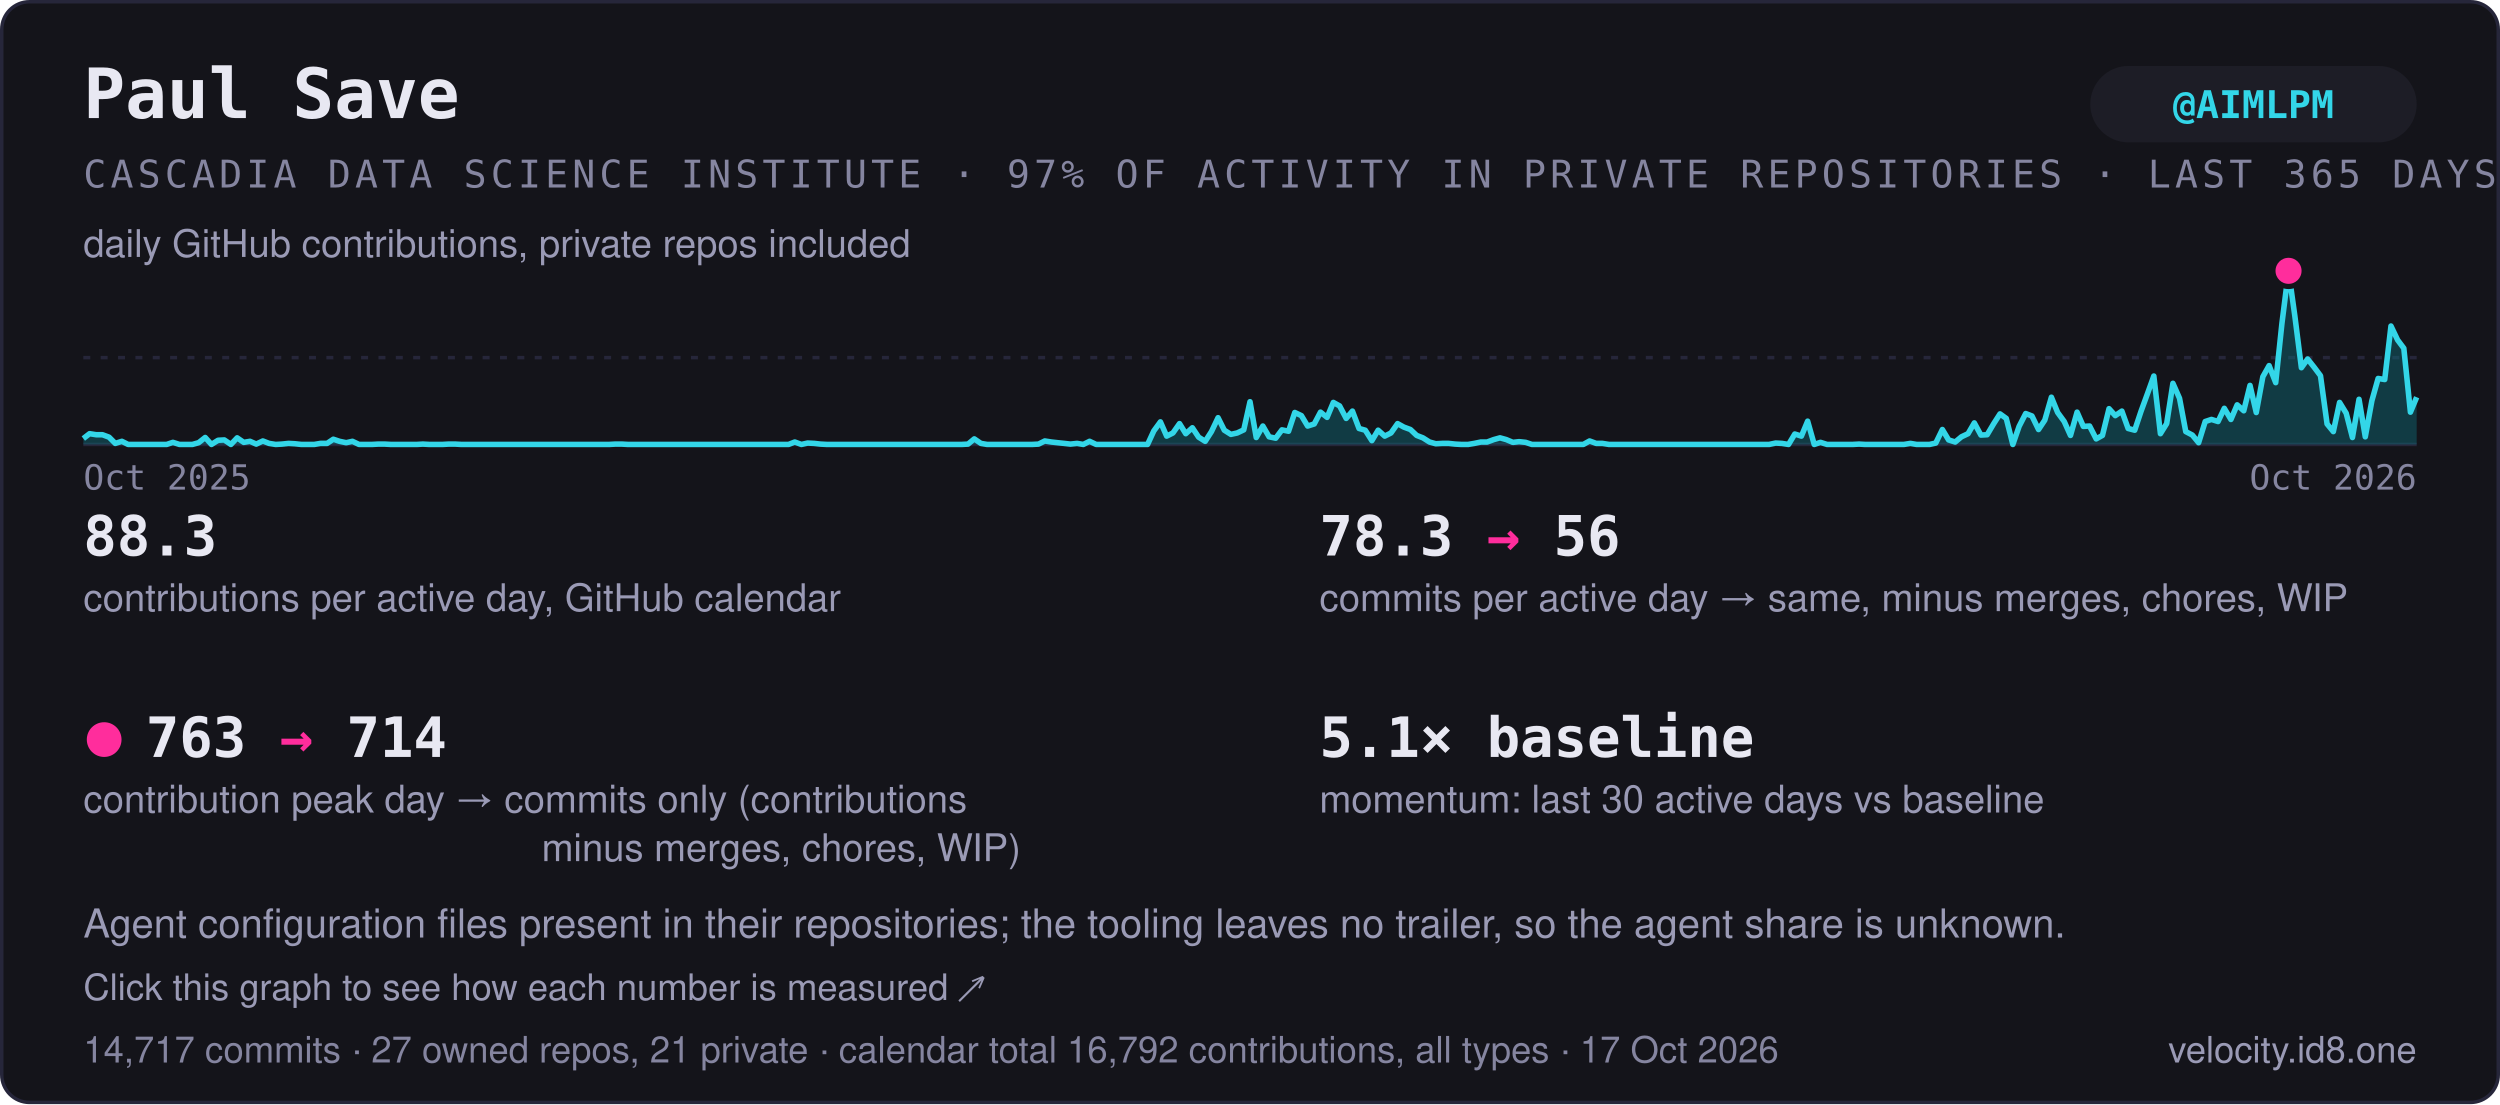
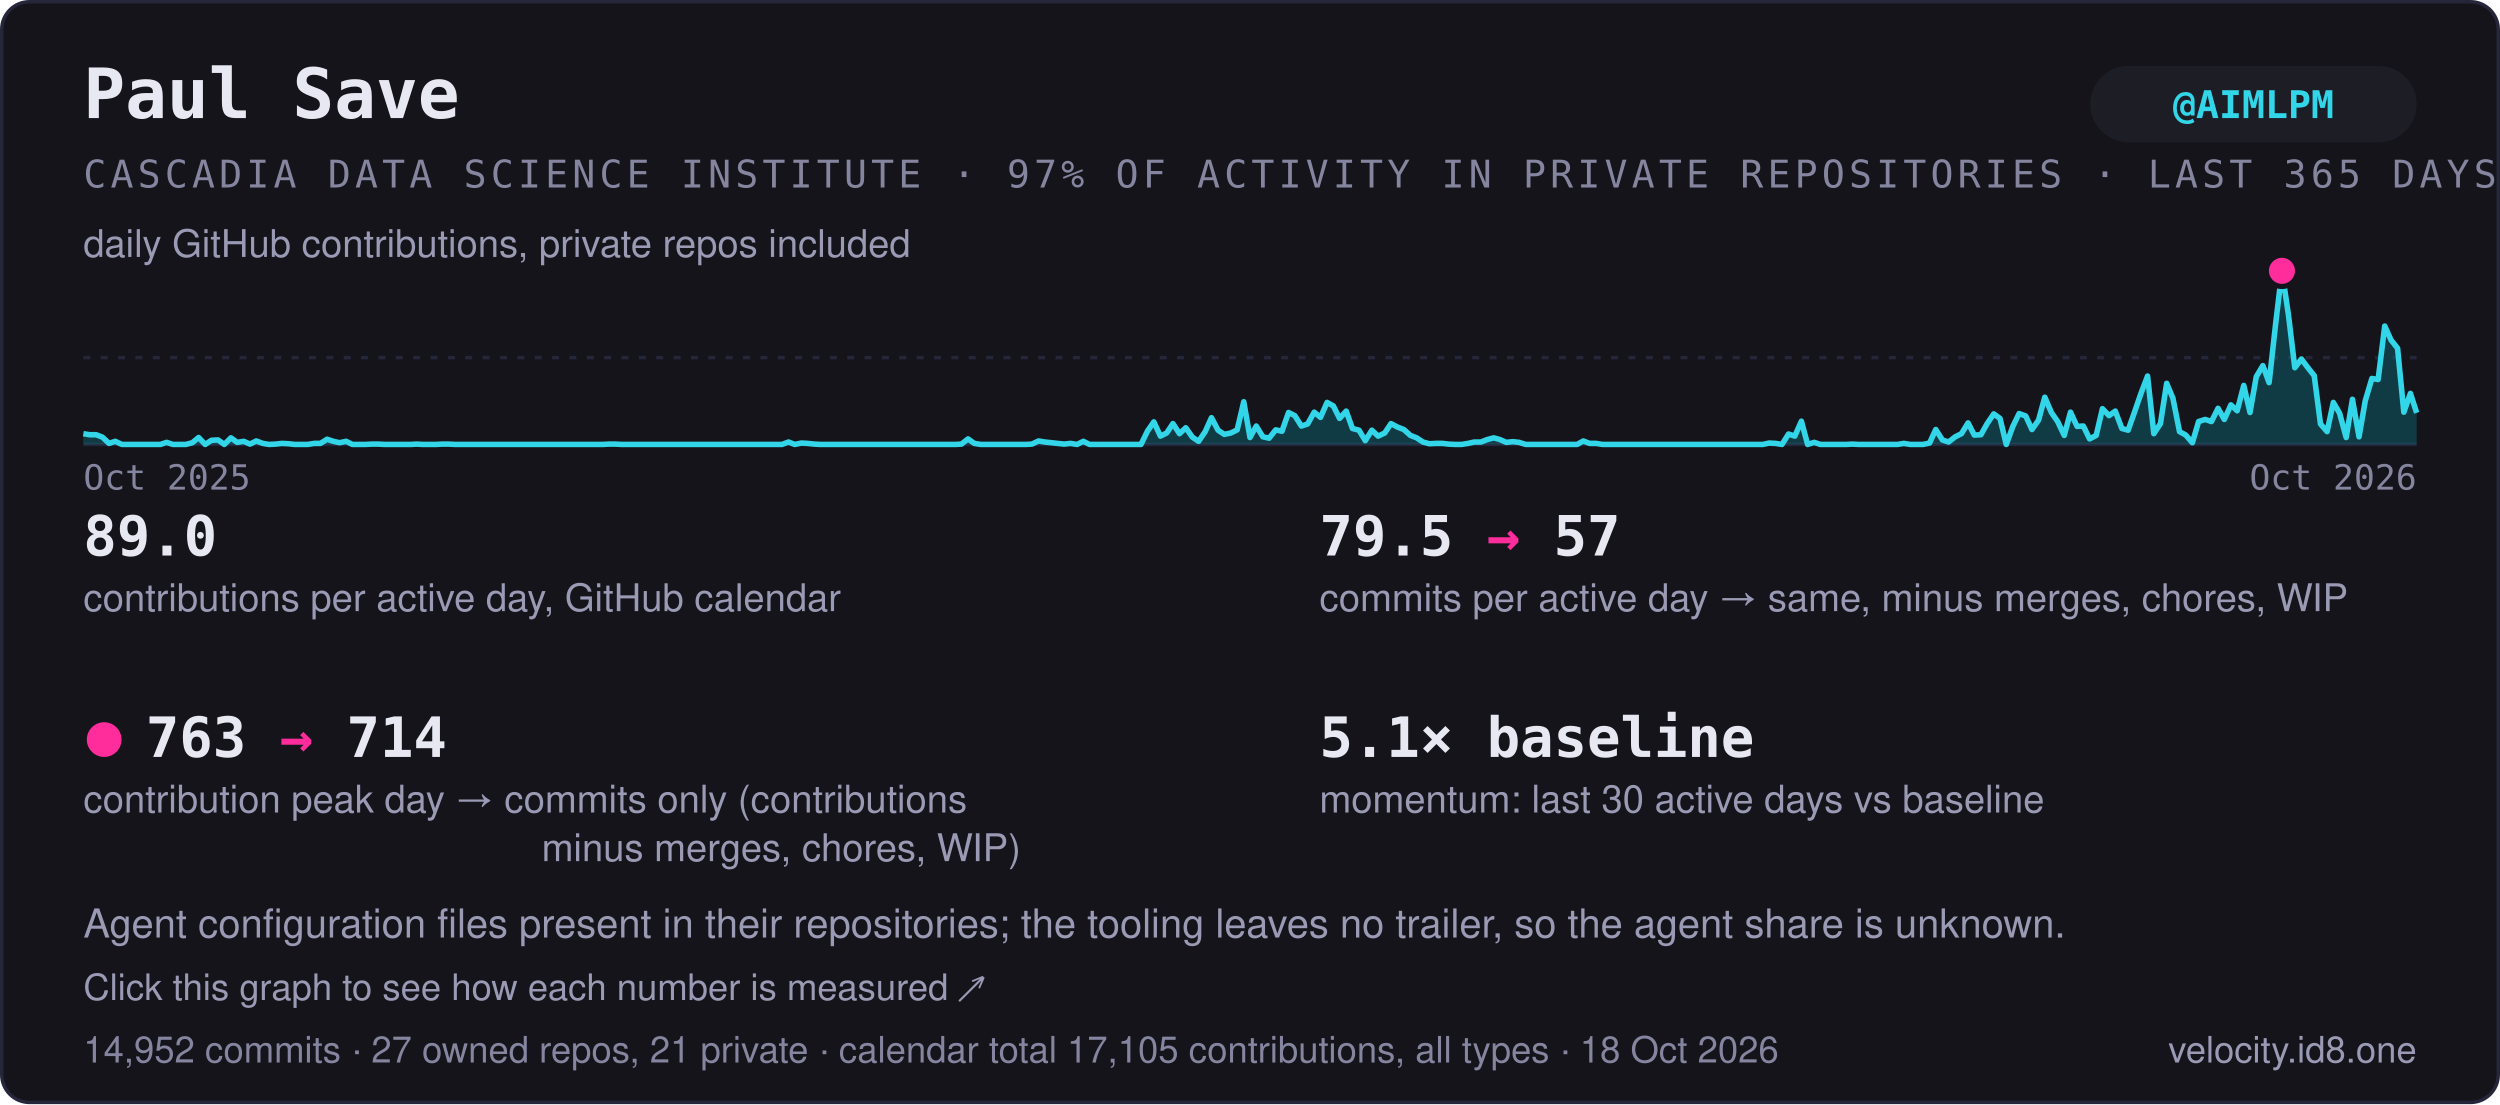
<svg xmlns="http://www.w3.org/2000/svg" width="720" height="318" viewBox="0 0 720 318" role="img" aria-label="Paul Save: Velocity Graph">
  <rect x="0.5" y="0.5" width="719" height="317" rx="8" fill="#14141A" stroke="#26263A" />
  <text x="24" y="34" font-family="Departure Mono, JetBrains Mono, ui-monospace, Menlo, monospace" font-size="20" font-weight="700" fill="#E8E8F2">Paul Save</text>
  <text x="24" y="54" font-family="Departure Mono, JetBrains Mono, ui-monospace, Menlo, monospace" font-size="11" letter-spacing="1.2" fill="#8585A0">CASCADIA DATA SCIENCE INSTITUTE · 97% OF ACTIVITY IN PRIVATE REPOSITORIES · LAST 365 DAYS</text>
  <rect x="602" y="19" width="94" height="22" rx="11" fill="#1D1D26" />
  <text x="649" y="34" text-anchor="middle" font-family="Departure Mono, JetBrains Mono, ui-monospace, Menlo, monospace" font-size="11" font-weight="600" fill="#33D6E8">@AIMLPM</text>
  <line x1="24" x2="696" y1="128" y2="128" stroke="#26263A" />
  <line x1="24" x2="696" y1="103.0" y2="103.0" stroke="#26263A" stroke-dasharray="2 3" />
-   <path d="M24.0,126.3 L25.8,124.9 L27.7,125.2 L29.5,125.2 L31.4,125.9 L33.2,127.7 L35.1,127.1 L36.9,128.0 L38.8,128.0 L40.6,128.0 L42.5,128.0 L44.3,128.0 L46.2,128.0 L48.0,128.0 L49.8,127.4 L51.7,128.0 L53.5,128.0 L55.4,128.0 L57.2,127.5 L59.1,126.0 L60.9,128.0 L62.8,126.8 L64.6,126.7 L66.5,128.0 L68.3,126.1 L70.2,127.4 L72.0,127.1 L73.8,127.9 L75.7,127.0 L77.5,127.7 L79.4,128.0 L81.2,127.9 L83.1,127.7 L84.9,127.8 L86.8,128.0 L88.6,128.0 L90.5,128.0 L92.3,127.7 L94.2,127.7 L96.0,126.5 L97.8,127.1 L99.7,127.5 L101.5,127.1 L103.4,128.0 L105.2,128.0 L107.1,128.0 L108.9,127.9 L110.8,127.9 L112.6,128.0 L114.5,128.0 L116.3,128.0 L118.2,128.0 L120.0,128.0 L121.8,127.9 L123.7,128.0 L125.5,128.0 L127.4,128.0 L129.2,127.9 L131.1,127.9 L132.9,128.0 L134.8,128.0 L136.6,128.0 L138.5,128.0 L140.3,128.0 L142.2,128.0 L144.0,128.0 L145.8,128.0 L147.7,128.0 L149.5,128.0 L151.4,128.0 L153.2,128.0 L155.1,128.0 L156.9,128.0 L158.8,128.0 L160.6,128.0 L162.5,128.0 L164.3,128.0 L166.2,128.0 L168.0,128.0 L169.8,128.0 L171.7,128.0 L173.5,128.0 L175.4,128.0 L177.2,127.9 L179.1,127.9 L180.9,128.0 L182.8,128.0 L184.6,128.0 L186.5,128.0 L188.3,128.0 L190.2,128.0 L192.0,128.0 L193.8,128.0 L195.7,128.0 L197.5,128.0 L199.4,128.0 L201.2,128.0 L203.1,128.0 L204.9,128.0 L206.8,128.0 L208.6,128.0 L210.5,128.0 L212.3,128.0 L214.2,128.0 L216.0,128.0 L217.8,128.0 L219.7,128.0 L221.5,128.0 L223.4,128.0 L225.2,128.0 L227.1,128.0 L228.9,127.3 L230.8,128.0 L232.6,127.6 L234.5,127.7 L236.3,127.9 L238.2,128.0 L240.0,128.0 L241.8,128.0 L243.7,128.0 L245.5,128.0 L247.4,128.0 L249.2,128.0 L251.1,128.0 L252.9,128.0 L254.8,128.0 L256.6,128.0 L258.5,128.0 L260.3,128.0 L262.2,128.0 L264.0,128.0 L265.8,128.0 L267.7,128.0 L269.5,128.0 L271.4,128.0 L273.2,128.0 L275.1,128.0 L276.9,128.0 L278.8,127.9 L280.6,126.4 L282.5,127.7 L284.3,128.0 L286.2,128.0 L288.0,128.0 L289.8,128.0 L291.7,128.0 L293.5,128.0 L295.4,128.0 L297.2,128.0 L299.1,127.9 L300.9,127.0 L302.8,127.3 L304.6,127.5 L306.5,127.7 L308.3,127.9 L310.2,127.7 L312.0,128.0 L313.8,127.1 L315.7,128.0 L317.5,128.0 L319.4,128.0 L321.2,128.0 L323.1,128.0 L324.9,128.0 L326.8,128.0 L328.6,128.0 L330.5,128.0 L332.3,124.1 L334.2,121.5 L336.0,125.6 L337.8,124.7 L339.7,122.0 L341.5,124.9 L343.4,123.2 L345.2,125.9 L347.1,127.1 L348.9,124.3 L350.8,120.3 L352.6,123.9 L354.5,125.1 L356.3,124.7 L358.2,123.8 L360.0,115.7 L361.8,126.0 L363.7,122.7 L365.5,125.8 L367.4,126.2 L369.2,123.8 L371.1,124.2 L372.9,118.8 L374.8,119.7 L376.6,122.7 L378.5,122.1 L380.3,118.7 L382.2,120.2 L384.0,115.9 L385.8,116.9 L387.7,120.5 L389.5,118.4 L391.4,123.4 L393.2,123.9 L395.1,126.9 L396.9,123.9 L398.8,125.6 L400.6,124.7 L402.5,122.0 L404.3,123.0 L406.2,123.7 L408.0,125.4 L409.8,126.1 L411.7,127.3 L413.5,127.8 L415.4,127.7 L417.2,127.7 L419.1,127.9 L420.9,128.0 L422.8,128.0 L424.6,127.7 L426.5,127.3 L428.3,127.3 L430.2,126.6 L432.0,126.1 L433.8,126.6 L435.7,127.4 L437.5,127.2 L439.4,127.4 L441.2,128.0 L443.1,128.0 L444.9,128.0 L446.8,128.0 L448.6,128.0 L450.5,128.0 L452.3,128.0 L454.2,128.0 L456.0,128.0 L457.8,127.0 L459.7,127.7 L461.5,127.7 L463.4,128.0 L465.2,128.0 L467.1,128.0 L468.9,128.0 L470.8,128.0 L472.6,128.0 L474.5,128.0 L476.3,128.0 L478.2,128.0 L480.0,128.0 L481.8,128.0 L483.7,128.0 L485.5,128.0 L487.4,128.0 L489.2,128.0 L491.1,128.0 L492.9,128.0 L494.8,128.0 L496.6,128.0 L498.5,128.0 L500.3,128.0 L502.2,128.0 L504.0,128.0 L505.8,128.0 L507.7,128.0 L509.5,128.0 L511.4,127.6 L513.2,127.7 L515.1,128.0 L516.9,125.0 L518.8,125.6 L520.6,121.3 L522.5,128.0 L524.3,127.4 L526.2,128.0 L528.0,128.0 L529.8,128.0 L531.7,128.0 L533.5,128.0 L535.4,127.9 L537.2,128.0 L539.1,128.0 L540.9,128.0 L542.8,128.0 L544.6,128.0 L546.5,128.0 L548.3,128.0 L550.2,127.7 L552.0,128.0 L553.8,128.0 L555.7,128.0 L557.5,127.6 L559.4,123.7 L561.2,126.7 L563.1,127.3 L564.9,125.8 L566.8,124.9 L568.6,121.8 L570.5,125.3 L572.3,125.2 L574.2,122.0 L576.0,119.2 L577.8,120.5 L579.7,128.0 L581.5,122.8 L583.4,119.1 L585.2,119.8 L587.1,123.7 L588.9,121.0 L590.8,114.4 L592.6,118.8 L594.5,121.4 L596.3,125.4 L598.2,118.7 L600.0,122.8 L601.8,122.7 L603.7,126.4 L605.5,125.4 L607.4,117.7 L609.2,119.7 L611.1,118.4 L612.9,123.4 L614.8,123.9 L616.6,118.5 L618.5,113.3 L620.3,108.3 L622.2,124.9 L624.0,122.0 L625.8,110.4 L627.7,114.7 L629.5,124.3 L631.4,125.3 L633.2,127.5 L635.1,121.4 L636.9,120.8 L638.8,121.4 L640.6,117.6 L642.5,120.8 L644.3,116.6 L646.2,118.3 L648.0,111.0 L649.8,118.8 L651.7,108.5 L653.5,105.3 L655.4,110.2 L657.2,93.1 L659.1,78.0 L660.9,90.9 L662.8,105.9 L664.6,103.4 L666.5,105.8 L668.3,108.2 L670.2,122.1 L672.0,124.3 L673.8,115.9 L675.7,119.0 L677.5,126.0 L679.4,115.0 L681.2,125.8 L683.1,115.4 L684.9,109.0 L686.8,109.3 L688.6,93.9 L690.5,97.9 L692.3,100.3 L694.2,118.7 L696.0,114.4 L696.0,128 L24,128 Z" fill="#0F6B78" fill-opacity="0.45" />
-   <path d="M24.0,126.3 L25.8,124.9 L27.7,125.2 L29.5,125.2 L31.4,125.9 L33.2,127.7 L35.1,127.1 L36.9,128.0 L38.8,128.0 L40.6,128.0 L42.5,128.0 L44.3,128.0 L46.2,128.0 L48.0,128.0 L49.8,127.4 L51.7,128.0 L53.5,128.0 L55.4,128.0 L57.2,127.5 L59.1,126.0 L60.9,128.0 L62.8,126.8 L64.6,126.7 L66.5,128.0 L68.3,126.1 L70.2,127.4 L72.0,127.1 L73.8,127.9 L75.7,127.0 L77.5,127.7 L79.4,128.0 L81.2,127.9 L83.1,127.7 L84.9,127.8 L86.8,128.0 L88.6,128.0 L90.5,128.0 L92.3,127.7 L94.2,127.7 L96.0,126.5 L97.8,127.1 L99.7,127.5 L101.5,127.1 L103.4,128.0 L105.2,128.0 L107.1,128.0 L108.9,127.9 L110.8,127.9 L112.6,128.0 L114.5,128.0 L116.3,128.0 L118.2,128.0 L120.0,128.0 L121.8,127.9 L123.7,128.0 L125.5,128.0 L127.4,128.0 L129.2,127.9 L131.1,127.9 L132.9,128.0 L134.8,128.0 L136.6,128.0 L138.5,128.0 L140.3,128.0 L142.2,128.0 L144.0,128.0 L145.8,128.0 L147.7,128.0 L149.5,128.0 L151.4,128.0 L153.2,128.0 L155.1,128.0 L156.9,128.0 L158.8,128.0 L160.6,128.0 L162.5,128.0 L164.3,128.0 L166.2,128.0 L168.0,128.0 L169.8,128.0 L171.7,128.0 L173.5,128.0 L175.4,128.0 L177.2,127.9 L179.1,127.9 L180.9,128.0 L182.8,128.0 L184.6,128.0 L186.5,128.0 L188.3,128.0 L190.2,128.0 L192.0,128.0 L193.8,128.0 L195.7,128.0 L197.5,128.0 L199.4,128.0 L201.2,128.0 L203.1,128.0 L204.9,128.0 L206.8,128.0 L208.6,128.0 L210.5,128.0 L212.3,128.0 L214.2,128.0 L216.0,128.0 L217.8,128.0 L219.7,128.0 L221.5,128.0 L223.4,128.0 L225.2,128.0 L227.1,128.0 L228.9,127.3 L230.8,128.0 L232.6,127.6 L234.5,127.7 L236.3,127.9 L238.2,128.0 L240.0,128.0 L241.8,128.0 L243.7,128.0 L245.5,128.0 L247.4,128.0 L249.2,128.0 L251.1,128.0 L252.9,128.0 L254.8,128.0 L256.6,128.0 L258.5,128.0 L260.3,128.0 L262.2,128.0 L264.0,128.0 L265.8,128.0 L267.7,128.0 L269.5,128.0 L271.4,128.0 L273.2,128.0 L275.1,128.0 L276.9,128.0 L278.8,127.9 L280.6,126.4 L282.5,127.7 L284.3,128.0 L286.2,128.0 L288.0,128.0 L289.8,128.0 L291.7,128.0 L293.5,128.0 L295.4,128.0 L297.2,128.0 L299.1,127.9 L300.9,127.0 L302.8,127.3 L304.6,127.5 L306.5,127.7 L308.3,127.9 L310.2,127.7 L312.0,128.0 L313.8,127.1 L315.7,128.0 L317.5,128.0 L319.4,128.0 L321.2,128.0 L323.1,128.0 L324.9,128.0 L326.8,128.0 L328.6,128.0 L330.5,128.0 L332.3,124.1 L334.2,121.5 L336.0,125.6 L337.8,124.7 L339.7,122.0 L341.5,124.9 L343.4,123.2 L345.2,125.9 L347.1,127.1 L348.9,124.3 L350.8,120.3 L352.6,123.9 L354.5,125.1 L356.3,124.7 L358.2,123.8 L360.0,115.7 L361.8,126.0 L363.7,122.7 L365.5,125.8 L367.4,126.2 L369.2,123.8 L371.1,124.2 L372.9,118.8 L374.8,119.7 L376.6,122.7 L378.5,122.1 L380.3,118.7 L382.2,120.2 L384.0,115.9 L385.8,116.9 L387.7,120.5 L389.5,118.4 L391.4,123.4 L393.2,123.9 L395.1,126.9 L396.9,123.9 L398.8,125.6 L400.6,124.7 L402.5,122.0 L404.3,123.0 L406.2,123.7 L408.0,125.4 L409.8,126.1 L411.7,127.3 L413.5,127.8 L415.4,127.7 L417.2,127.7 L419.1,127.9 L420.9,128.0 L422.8,128.0 L424.6,127.7 L426.5,127.3 L428.3,127.3 L430.2,126.6 L432.0,126.1 L433.8,126.6 L435.7,127.4 L437.5,127.2 L439.4,127.4 L441.2,128.0 L443.1,128.0 L444.9,128.0 L446.8,128.0 L448.6,128.0 L450.5,128.0 L452.3,128.0 L454.2,128.0 L456.0,128.0 L457.8,127.0 L459.7,127.7 L461.5,127.7 L463.4,128.0 L465.2,128.0 L467.1,128.0 L468.9,128.0 L470.8,128.0 L472.6,128.0 L474.5,128.0 L476.3,128.0 L478.2,128.0 L480.0,128.0 L481.8,128.0 L483.7,128.0 L485.5,128.0 L487.4,128.0 L489.2,128.0 L491.1,128.0 L492.9,128.0 L494.8,128.0 L496.6,128.0 L498.5,128.0 L500.3,128.0 L502.2,128.0 L504.0,128.0 L505.8,128.0 L507.7,128.0 L509.5,128.0 L511.4,127.6 L513.2,127.7 L515.1,128.0 L516.9,125.0 L518.8,125.6 L520.6,121.3 L522.5,128.0 L524.3,127.4 L526.2,128.0 L528.0,128.0 L529.8,128.0 L531.7,128.0 L533.5,128.0 L535.4,127.9 L537.2,128.0 L539.1,128.0 L540.9,128.0 L542.8,128.0 L544.6,128.0 L546.5,128.0 L548.3,128.0 L550.2,127.7 L552.0,128.0 L553.8,128.0 L555.7,128.0 L557.5,127.6 L559.4,123.7 L561.2,126.7 L563.1,127.3 L564.9,125.8 L566.8,124.9 L568.6,121.8 L570.5,125.3 L572.3,125.2 L574.2,122.0 L576.0,119.2 L577.8,120.5 L579.7,128.0 L581.5,122.8 L583.4,119.1 L585.2,119.8 L587.1,123.7 L588.9,121.0 L590.8,114.4 L592.6,118.8 L594.5,121.4 L596.3,125.4 L598.2,118.7 L600.0,122.8 L601.8,122.7 L603.7,126.4 L605.5,125.4 L607.4,117.7 L609.2,119.7 L611.1,118.4 L612.9,123.4 L614.8,123.9 L616.6,118.5 L618.5,113.3 L620.3,108.3 L622.2,124.9 L624.0,122.0 L625.8,110.4 L627.7,114.7 L629.5,124.3 L631.4,125.3 L633.2,127.5 L635.1,121.4 L636.9,120.8 L638.8,121.4 L640.6,117.6 L642.5,120.8 L644.3,116.6 L646.2,118.3 L648.0,111.0 L649.8,118.8 L651.7,108.5 L653.5,105.3 L655.4,110.2 L657.2,93.1 L659.1,78.0 L660.9,90.9 L662.8,105.9 L664.6,103.4 L666.5,105.8 L668.3,108.2 L670.2,122.1 L672.0,124.3 L673.8,115.9 L675.7,119.0 L677.5,126.0 L679.4,115.0 L681.2,125.8 L683.1,115.4 L684.9,109.0 L686.8,109.3 L688.6,93.9 L690.5,97.9 L692.3,100.3 L694.2,118.7 L696.0,114.4" fill="none" stroke="#33D6E8" stroke-width="1.6" stroke-linejoin="round" />
-   <circle cx="659.1" cy="78.0" r="4.5" fill="#FF2D9C" stroke="#14141A" stroke-width="1.5" />
+   <path d="M24.0,124.9 L25.8,125.2 L27.7,125.2 L29.5,125.9 L31.4,127.7 L33.2,127.1 L35.1,128.0 L36.9,128.0 L38.8,128.0 L40.6,128.0 L42.5,128.0 L44.3,128.0 L46.2,128.0 L48.0,127.4 L49.8,128.0 L51.7,128.0 L53.5,128.0 L55.4,127.5 L57.2,126.0 L59.1,128.0 L60.9,126.8 L62.8,126.7 L64.6,128.0 L66.5,126.1 L68.3,127.4 L70.2,127.1 L72.0,127.9 L73.8,127.0 L75.7,127.7 L77.5,128.0 L79.4,127.9 L81.2,127.7 L83.1,127.8 L84.9,128.0 L86.8,128.0 L88.6,128.0 L90.5,127.7 L92.3,127.7 L94.2,126.5 L96.0,127.1 L97.8,127.5 L99.7,127.1 L101.5,128.0 L103.4,128.0 L105.2,128.0 L107.1,127.9 L108.9,127.9 L110.8,128.0 L112.6,128.0 L114.5,128.0 L116.3,128.0 L118.2,128.0 L120.0,127.9 L121.8,128.0 L123.7,128.0 L125.5,128.0 L127.4,127.9 L129.2,127.9 L131.1,128.0 L132.9,128.0 L134.8,128.0 L136.6,128.0 L138.5,128.0 L140.3,128.0 L142.2,128.0 L144.0,128.0 L145.8,128.0 L147.7,128.0 L149.5,128.0 L151.4,128.0 L153.2,128.0 L155.1,128.0 L156.9,128.0 L158.8,128.0 L160.6,128.0 L162.5,128.0 L164.3,128.0 L166.2,128.0 L168.0,128.0 L169.8,128.0 L171.7,128.0 L173.5,128.0 L175.4,127.9 L177.2,127.9 L179.1,128.0 L180.9,128.0 L182.8,128.0 L184.6,128.0 L186.5,128.0 L188.3,128.0 L190.2,128.0 L192.0,128.0 L193.8,128.0 L195.7,128.0 L197.5,128.0 L199.4,128.0 L201.2,128.0 L203.1,128.0 L204.9,128.0 L206.8,128.0 L208.6,128.0 L210.5,128.0 L212.3,128.0 L214.2,128.0 L216.0,128.0 L217.8,128.0 L219.7,128.0 L221.5,128.0 L223.4,128.0 L225.2,128.0 L227.1,127.3 L228.9,128.0 L230.8,127.6 L232.6,127.7 L234.5,127.9 L236.3,128.0 L238.2,128.0 L240.0,128.0 L241.8,128.0 L243.7,128.0 L245.5,128.0 L247.4,128.0 L249.2,128.0 L251.1,128.0 L252.9,128.0 L254.8,128.0 L256.6,128.0 L258.5,128.0 L260.3,128.0 L262.2,128.0 L264.0,128.0 L265.8,128.0 L267.7,128.0 L269.5,128.0 L271.4,128.0 L273.2,128.0 L275.1,128.0 L276.9,127.9 L278.8,126.4 L280.6,127.7 L282.5,128.0 L284.3,128.0 L286.2,128.0 L288.0,128.0 L289.8,128.0 L291.7,128.0 L293.5,128.0 L295.4,128.0 L297.2,127.9 L299.1,127.0 L300.9,127.3 L302.8,127.5 L304.6,127.7 L306.5,127.9 L308.3,127.7 L310.2,128.0 L312.0,127.1 L313.8,128.0 L315.7,128.0 L317.5,128.0 L319.4,128.0 L321.2,128.0 L323.1,128.0 L324.9,128.0 L326.8,128.0 L328.6,128.0 L330.5,124.1 L332.3,121.5 L334.2,125.6 L336.0,124.7 L337.8,122.0 L339.7,124.9 L341.5,123.2 L343.4,125.9 L345.2,127.1 L347.1,124.3 L348.9,120.3 L350.8,123.9 L352.6,125.1 L354.5,124.7 L356.3,123.8 L358.2,115.7 L360.0,126.0 L361.8,122.7 L363.7,125.8 L365.5,126.2 L367.4,123.8 L369.2,124.2 L371.1,118.8 L372.9,119.7 L374.8,122.7 L376.6,122.1 L378.5,118.7 L380.3,120.2 L382.2,115.9 L384.0,116.9 L385.8,120.5 L387.7,118.4 L389.5,123.4 L391.4,123.9 L393.2,126.9 L395.1,123.9 L396.9,125.6 L398.8,124.7 L400.6,122.0 L402.5,123.0 L404.3,123.7 L406.2,125.4 L408.0,126.1 L409.8,127.3 L411.7,127.8 L413.5,127.7 L415.4,127.7 L417.2,127.9 L419.1,128.0 L420.9,128.0 L422.8,127.7 L424.6,127.3 L426.5,127.3 L428.3,126.6 L430.2,126.1 L432.0,126.6 L433.8,127.4 L435.7,127.2 L437.5,127.4 L439.4,128.0 L441.2,128.0 L443.1,128.0 L444.9,128.0 L446.8,128.0 L448.6,128.0 L450.5,128.0 L452.3,128.0 L454.2,128.0 L456.0,127.0 L457.8,127.7 L459.7,127.7 L461.5,128.0 L463.4,128.0 L465.2,128.0 L467.1,128.0 L468.9,128.0 L470.8,128.0 L472.6,128.0 L474.5,128.0 L476.3,128.0 L478.2,128.0 L480.0,128.0 L481.8,128.0 L483.7,128.0 L485.5,128.0 L487.4,128.0 L489.2,128.0 L491.1,128.0 L492.9,128.0 L494.8,128.0 L496.6,128.0 L498.5,128.0 L500.3,128.0 L502.2,128.0 L504.0,128.0 L505.8,128.0 L507.7,128.0 L509.5,127.6 L511.4,127.7 L513.2,128.0 L515.1,125.0 L516.9,125.6 L518.8,121.3 L520.6,128.0 L522.5,127.4 L524.3,128.0 L526.2,128.0 L528.0,128.0 L529.8,128.0 L531.7,128.0 L533.5,127.9 L535.4,128.0 L537.2,128.0 L539.1,128.0 L540.9,128.0 L542.8,128.0 L544.6,128.0 L546.5,128.0 L548.3,127.7 L550.2,128.0 L552.0,128.0 L553.8,128.0 L555.7,127.6 L557.5,123.7 L559.4,126.7 L561.2,127.3 L563.1,125.8 L564.9,124.9 L566.8,121.8 L568.6,125.3 L570.5,125.2 L572.3,122.0 L574.2,119.2 L576.0,120.5 L577.8,128.0 L579.7,122.8 L581.5,119.1 L583.4,119.8 L585.2,123.7 L587.1,121.0 L588.9,114.4 L590.8,118.8 L592.6,121.4 L594.5,125.4 L596.3,118.7 L598.2,122.8 L600.0,122.7 L601.8,126.4 L603.7,125.4 L605.5,117.7 L607.4,119.7 L609.2,118.4 L611.1,123.4 L612.9,123.9 L614.8,118.5 L616.6,113.3 L618.5,108.3 L620.3,124.9 L622.2,122.0 L624.0,110.4 L625.8,114.7 L627.7,124.3 L629.5,125.3 L631.4,127.5 L633.2,121.4 L635.1,120.8 L636.9,121.4 L638.8,117.6 L640.6,120.8 L642.5,116.6 L644.3,118.3 L646.2,111.0 L648.0,118.8 L649.8,108.5 L651.7,105.3 L653.5,110.2 L655.4,93.1 L657.2,78.0 L659.1,90.9 L660.9,105.9 L662.8,103.4 L664.6,105.8 L666.5,108.2 L668.3,122.1 L670.2,124.3 L672.0,115.9 L673.8,119.0 L675.7,126.0 L677.5,115.0 L679.4,125.8 L681.2,115.4 L683.1,109.0 L684.9,109.3 L686.8,93.9 L688.6,97.9 L690.5,100.3 L692.3,118.7 L694.2,113.3 L696.0,118.9 L696.0,128 L24,128 Z" fill="#0F6B78" fill-opacity="0.45" />
+   <path d="M24.0,124.9 L25.8,125.2 L27.7,125.2 L29.5,125.9 L31.4,127.7 L33.2,127.1 L35.1,128.0 L36.9,128.0 L38.8,128.0 L40.6,128.0 L42.5,128.0 L44.3,128.0 L46.2,128.0 L48.0,127.4 L49.8,128.0 L51.7,128.0 L53.5,128.0 L55.4,127.5 L57.2,126.0 L59.1,128.0 L60.9,126.8 L62.8,126.7 L64.6,128.0 L66.5,126.1 L68.3,127.4 L70.2,127.1 L72.0,127.9 L73.8,127.0 L75.7,127.7 L77.5,128.0 L79.4,127.9 L81.2,127.7 L83.1,127.8 L84.9,128.0 L86.8,128.0 L88.6,128.0 L90.5,127.7 L92.3,127.7 L94.2,126.5 L96.0,127.1 L97.8,127.5 L99.7,127.1 L101.5,128.0 L103.4,128.0 L105.2,128.0 L107.1,127.9 L108.9,127.9 L110.8,128.0 L112.6,128.0 L114.5,128.0 L116.3,128.0 L118.2,128.0 L120.0,127.9 L121.8,128.0 L123.7,128.0 L125.5,128.0 L127.4,127.9 L129.2,127.9 L131.1,128.0 L132.9,128.0 L134.8,128.0 L136.6,128.0 L138.5,128.0 L140.3,128.0 L142.2,128.0 L144.0,128.0 L145.8,128.0 L147.7,128.0 L149.5,128.0 L151.4,128.0 L153.2,128.0 L155.1,128.0 L156.9,128.0 L158.8,128.0 L160.6,128.0 L162.5,128.0 L164.3,128.0 L166.2,128.0 L168.0,128.0 L169.8,128.0 L171.7,128.0 L173.5,128.0 L175.4,127.9 L177.2,127.9 L179.1,128.0 L180.9,128.0 L182.8,128.0 L184.6,128.0 L186.5,128.0 L188.3,128.0 L190.2,128.0 L192.0,128.0 L193.8,128.0 L195.7,128.0 L197.5,128.0 L199.4,128.0 L201.2,128.0 L203.1,128.0 L204.9,128.0 L206.8,128.0 L208.6,128.0 L210.5,128.0 L212.3,128.0 L214.2,128.0 L216.0,128.0 L217.8,128.0 L219.7,128.0 L221.5,128.0 L223.4,128.0 L225.2,128.0 L227.1,127.3 L228.9,128.0 L230.8,127.6 L232.6,127.7 L234.5,127.9 L236.3,128.0 L238.2,128.0 L240.0,128.0 L241.8,128.0 L243.7,128.0 L245.5,128.0 L247.4,128.0 L249.2,128.0 L251.1,128.0 L252.9,128.0 L254.8,128.0 L256.6,128.0 L258.5,128.0 L260.3,128.0 L262.2,128.0 L264.0,128.0 L265.8,128.0 L267.7,128.0 L269.5,128.0 L271.4,128.0 L273.2,128.0 L275.1,128.0 L276.9,127.9 L278.8,126.4 L280.6,127.7 L282.5,128.0 L284.3,128.0 L286.2,128.0 L288.0,128.0 L289.8,128.0 L291.7,128.0 L293.5,128.0 L295.4,128.0 L297.2,127.9 L299.1,127.0 L300.9,127.3 L302.8,127.5 L304.6,127.7 L306.5,127.9 L308.3,127.7 L310.2,128.0 L312.0,127.1 L313.8,128.0 L315.7,128.0 L317.5,128.0 L319.4,128.0 L321.2,128.0 L323.1,128.0 L324.9,128.0 L326.8,128.0 L328.6,128.0 L330.5,124.1 L332.3,121.5 L334.2,125.6 L336.0,124.7 L337.8,122.0 L339.7,124.9 L341.5,123.2 L343.4,125.9 L345.2,127.1 L347.1,124.3 L348.9,120.3 L350.8,123.9 L352.6,125.1 L354.5,124.7 L356.3,123.8 L358.2,115.7 L360.0,126.0 L361.8,122.7 L363.7,125.8 L365.5,126.2 L367.4,123.8 L369.2,124.2 L371.1,118.8 L372.9,119.7 L374.8,122.7 L376.6,122.1 L378.5,118.7 L380.3,120.2 L382.2,115.9 L384.0,116.9 L385.8,120.5 L387.7,118.4 L389.5,123.4 L391.4,123.9 L393.2,126.9 L395.1,123.9 L396.9,125.6 L398.8,124.7 L400.6,122.0 L402.5,123.0 L404.3,123.7 L406.2,125.4 L408.0,126.1 L409.8,127.3 L411.7,127.8 L413.5,127.7 L415.4,127.7 L417.2,127.9 L419.1,128.0 L420.9,128.0 L422.8,127.7 L424.6,127.3 L426.5,127.3 L428.3,126.6 L430.2,126.1 L432.0,126.6 L433.8,127.4 L435.7,127.2 L437.5,127.4 L439.4,128.0 L441.2,128.0 L443.1,128.0 L444.9,128.0 L446.8,128.0 L448.6,128.0 L450.5,128.0 L452.3,128.0 L454.2,128.0 L456.0,127.0 L457.8,127.7 L459.7,127.7 L461.5,128.0 L463.4,128.0 L465.2,128.0 L467.1,128.0 L468.9,128.0 L470.8,128.0 L472.6,128.0 L474.5,128.0 L476.3,128.0 L478.2,128.0 L480.0,128.0 L481.8,128.0 L483.7,128.0 L485.5,128.0 L487.4,128.0 L489.2,128.0 L491.1,128.0 L492.9,128.0 L494.8,128.0 L496.6,128.0 L498.5,128.0 L500.3,128.0 L502.2,128.0 L504.0,128.0 L505.8,128.0 L507.7,128.0 L509.5,127.6 L511.4,127.7 L513.2,128.0 L515.1,125.0 L516.9,125.6 L518.8,121.3 L520.6,128.0 L522.5,127.4 L524.3,128.0 L526.2,128.0 L528.0,128.0 L529.8,128.0 L531.7,128.0 L533.5,127.9 L535.4,128.0 L537.2,128.0 L539.1,128.0 L540.9,128.0 L542.8,128.0 L544.6,128.0 L546.5,128.0 L548.3,127.7 L550.2,128.0 L552.0,128.0 L553.8,128.0 L555.7,127.6 L557.5,123.7 L559.4,126.7 L561.2,127.3 L563.1,125.8 L564.9,124.9 L566.8,121.8 L568.6,125.3 L570.5,125.2 L572.3,122.0 L574.2,119.2 L576.0,120.5 L577.8,128.0 L579.7,122.8 L581.5,119.1 L583.4,119.8 L585.2,123.7 L587.1,121.0 L588.9,114.4 L590.8,118.8 L592.6,121.4 L594.5,125.4 L596.3,118.7 L598.2,122.8 L600.0,122.7 L601.8,126.4 L603.7,125.4 L605.5,117.7 L607.4,119.7 L609.2,118.4 L611.1,123.4 L612.9,123.9 L614.8,118.5 L616.6,113.3 L618.5,108.3 L620.3,124.9 L622.2,122.0 L624.0,110.4 L625.8,114.7 L627.7,124.3 L629.5,125.3 L631.4,127.5 L633.2,121.4 L635.1,120.8 L636.9,121.4 L638.8,117.6 L640.6,120.8 L642.5,116.6 L644.3,118.3 L646.2,111.0 L648.0,118.8 L649.8,108.5 L651.7,105.3 L653.5,110.2 L655.4,93.1 L657.2,78.0 L659.1,90.9 L660.9,105.9 L662.8,103.4 L664.6,105.8 L666.5,108.2 L668.3,122.1 L670.2,124.3 L672.0,115.9 L673.8,119.0 L675.7,126.0 L677.5,115.0 L679.4,125.8 L681.2,115.4 L683.1,109.0 L684.9,109.3 L686.8,93.9 L688.6,97.9 L690.5,100.3 L692.3,118.7 L694.2,113.3 L696.0,118.9" fill="none" stroke="#33D6E8" stroke-width="1.6" stroke-linejoin="round" />
+   <circle cx="657.2" cy="78.0" r="4.5" fill="#FF2D9C" stroke="#14141A" stroke-width="1.5" />
  <text x="24" y="141" font-family="Departure Mono, JetBrains Mono, ui-monospace, Menlo, monospace" font-size="10" fill="#8585A0">Oct 2025</text>
  <text x="696" y="141" text-anchor="end" font-family="Departure Mono, JetBrains Mono, ui-monospace, Menlo, monospace" font-size="10" fill="#8585A0">Oct 2026</text>
  <text x="24" y="74" font-family="-apple-system, BlinkMacSystemFont, 'Segoe UI', Helvetica, Arial, sans-serif" font-size="11" fill="#9A9AB5">daily GitHub contributions, private repos included</text>
-   <text x="24" y="160" font-family="Departure Mono, JetBrains Mono, ui-monospace, Menlo, monospace" font-size="16" font-weight="600" fill="#E8E8F2">88.3</text>
+   <text x="24" y="160" font-family="Departure Mono, JetBrains Mono, ui-monospace, Menlo, monospace" font-size="16" font-weight="600" fill="#E8E8F2">89.0</text>
  <text x="24" y="176" font-family="-apple-system, BlinkMacSystemFont, 'Segoe UI', Helvetica, Arial, sans-serif" font-size="11" fill="#9A9AB5">contributions per active day, GitHub calendar</text>
-   <text x="380" y="160" font-family="Departure Mono, JetBrains Mono, ui-monospace, Menlo, monospace" font-size="16" font-weight="600" fill="#E8E8F2">78.3 <tspan fill="#FF2D9C">→</tspan> 56</text>
+   <text x="380" y="160" font-family="Departure Mono, JetBrains Mono, ui-monospace, Menlo, monospace" font-size="16" font-weight="600" fill="#E8E8F2">79.5 <tspan fill="#FF2D9C">→</tspan> 57</text>
  <text x="380" y="176" font-family="-apple-system, BlinkMacSystemFont, 'Segoe UI', Helvetica, Arial, sans-serif" font-size="11" fill="#9A9AB5">commits per active day → same, minus merges, chores, WIP</text>
  <circle cx="30" cy="213" r="5" fill="#FF2D9C" />
  <text x="42" y="218" font-family="Departure Mono, JetBrains Mono, ui-monospace, Menlo, monospace" font-size="16" font-weight="600" fill="#E8E8F2">763 <tspan fill="#FF2D9C">→</tspan> 714</text>
  <text x="24" y="234" font-family="-apple-system, BlinkMacSystemFont, 'Segoe UI', Helvetica, Arial, sans-serif" font-size="11" fill="#9A9AB5">contribution peak day → commits only (contributions</text>
  <text x="156" y="248" font-family="-apple-system, BlinkMacSystemFont, 'Segoe UI', Helvetica, Arial, sans-serif" font-size="11" fill="#9A9AB5">minus merges, chores, WIP)</text>
  <text x="380" y="218" font-family="Departure Mono, JetBrains Mono, ui-monospace, Menlo, monospace" font-size="16" font-weight="600" fill="#E8E8F2">5.1× baseline</text>
  <text x="380" y="234" font-family="-apple-system, BlinkMacSystemFont, 'Segoe UI', Helvetica, Arial, sans-serif" font-size="11" fill="#9A9AB5">momentum: last 30 active days vs baseline</text>
  <text x="24" y="270" font-family="-apple-system, BlinkMacSystemFont, 'Segoe UI', Helvetica, Arial, sans-serif" font-size="11.5" fill="#9A9AB5">Agent configuration files present in their repositories; the tooling leaves no trailer, so the agent share is unknown.</text>
  <text x="24" y="288" font-family="-apple-system, BlinkMacSystemFont, 'Segoe UI', Helvetica, Arial, sans-serif" font-size="10.5" fill="#9A9AB5">Click this graph to see how each number is measured ↗</text>
-   <text x="24" y="306" font-family="-apple-system, BlinkMacSystemFont, 'Segoe UI', Helvetica, Arial, sans-serif" font-size="10.5" fill="#8585A0">14,717 commits · 27 owned repos, 21 private · calendar total 16,792 contributions, all types · 17 Oct 2026</text>
+   <text x="24" y="306" font-family="-apple-system, BlinkMacSystemFont, 'Segoe UI', Helvetica, Arial, sans-serif" font-size="10.5" fill="#8585A0">14,952 commits · 27 owned repos, 21 private · calendar total 17,105 contributions, all types · 18 Oct 2026</text>
  <text x="696" y="306" text-anchor="end" font-family="-apple-system, BlinkMacSystemFont, 'Segoe UI', Helvetica, Arial, sans-serif" font-size="10.5" fill="#9A9AB5">velocity.id8.one</text>
</svg>
